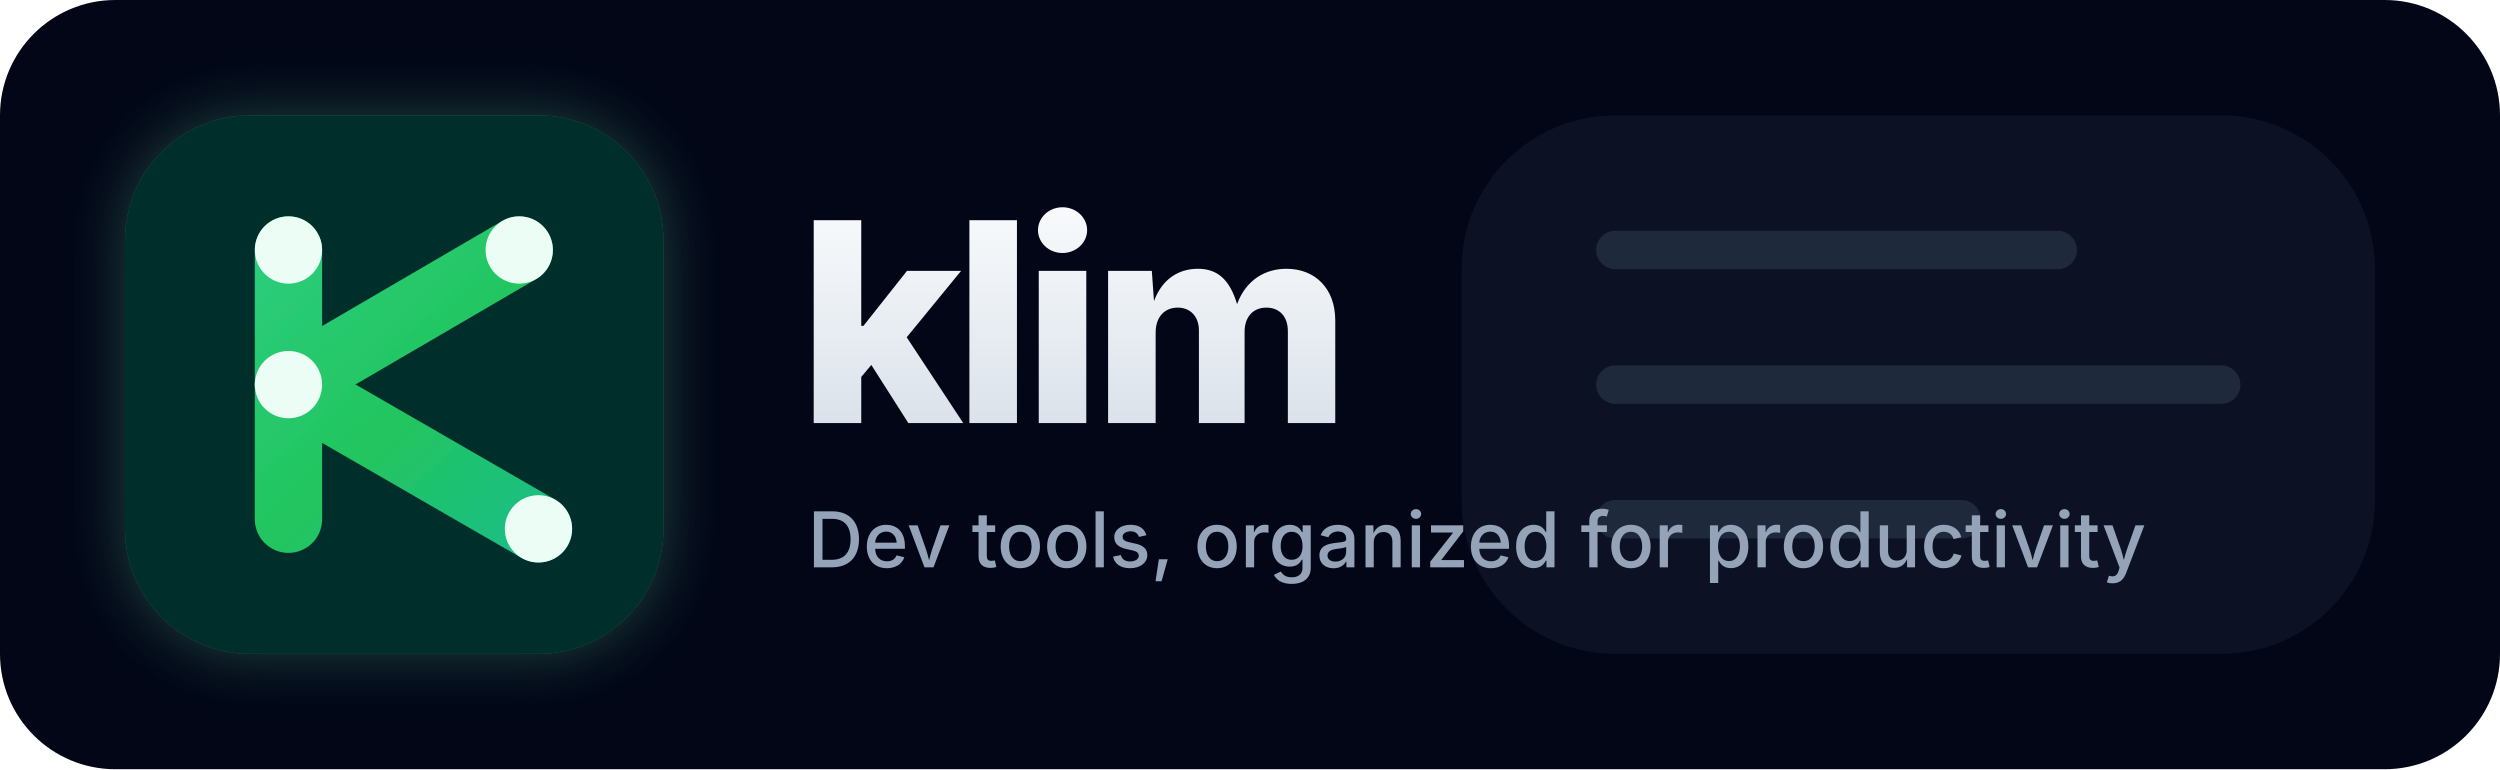
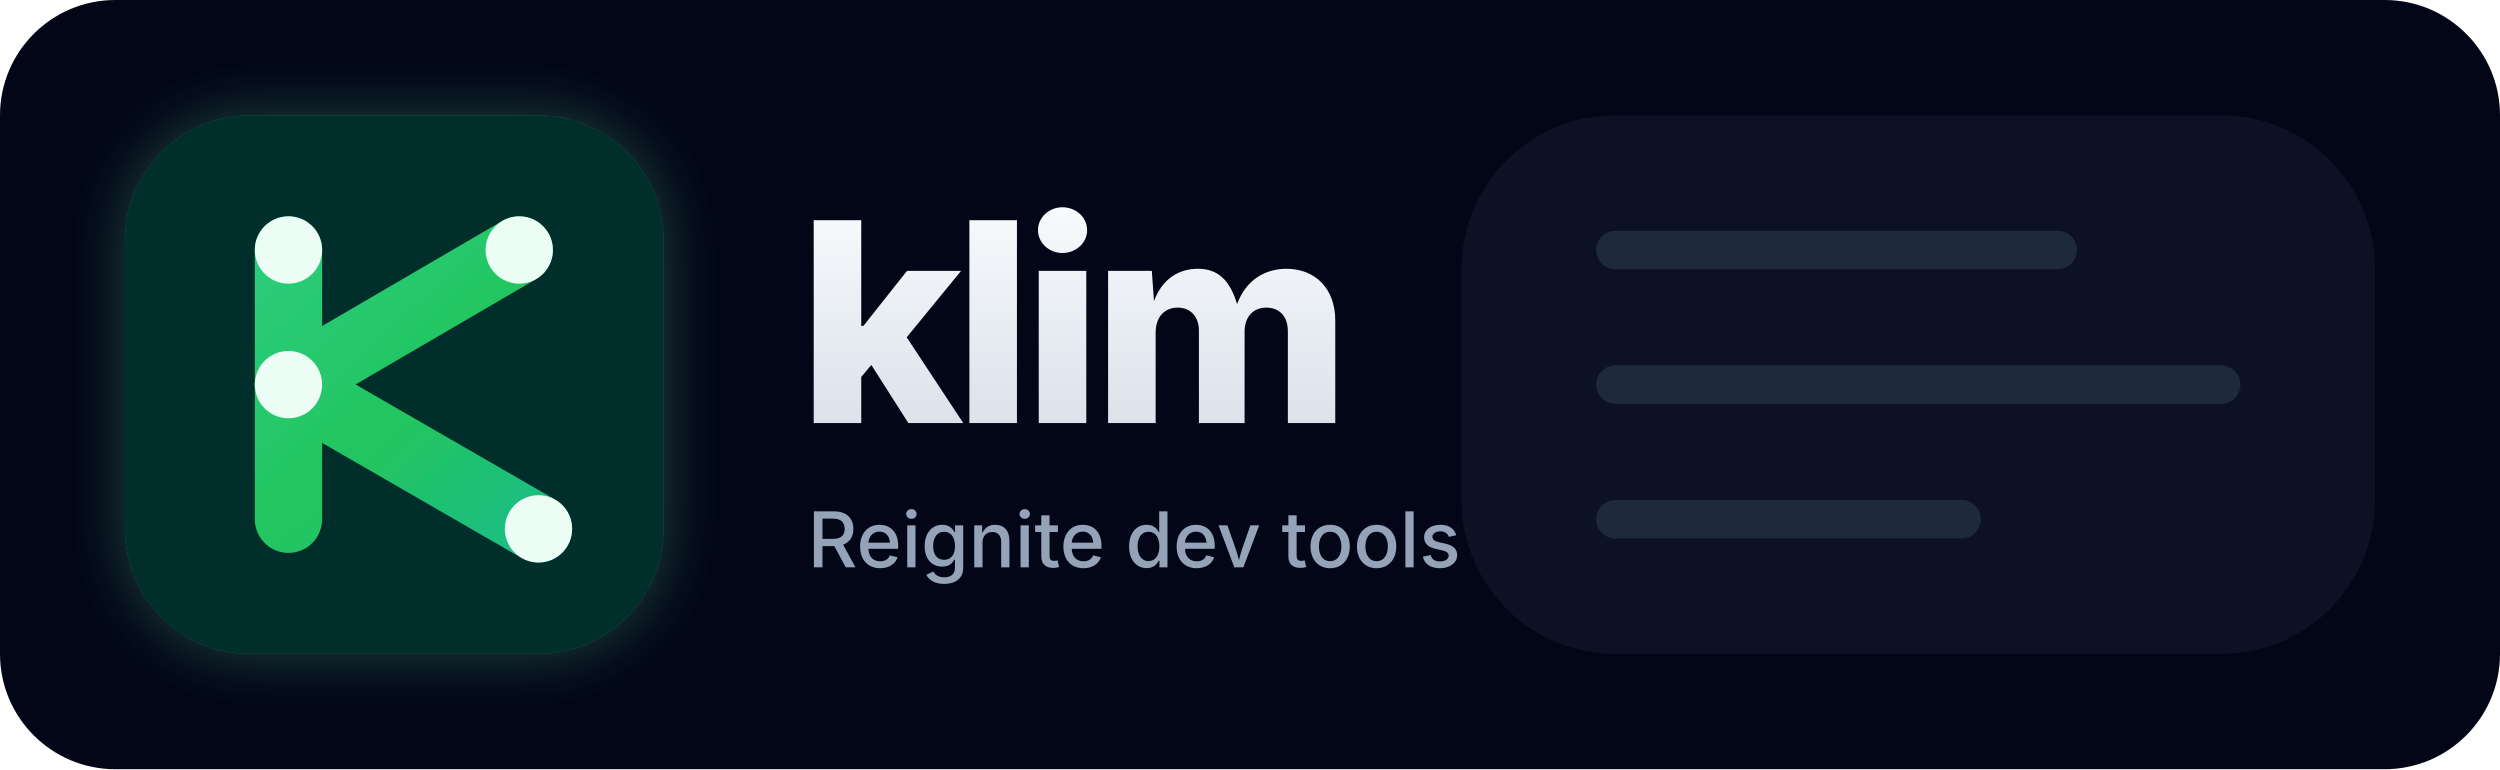
<svg xmlns="http://www.w3.org/2000/svg" viewBox="0 0 520 160" role="img" aria-labelledby="title desc">
  <defs>
    <linearGradient id="mark" x1="26" y1="24" x2="132" y2="136" gradientUnits="userSpaceOnUse">
      <stop stop-color="#34d399" />
      <stop offset="0.55" stop-color="#22c55e" />
      <stop offset="1" stop-color="#14b8a6" />
    </linearGradient>
    <linearGradient id="text" x1="166" y1="43" x2="166" y2="113" gradientUnits="userSpaceOnUse">
      <stop stop-color="#f8fafc" />
      <stop offset="1" stop-color="#cbd5e1" />
    </linearGradient>
    <filter id="glow" x="-20%" y="-20%" width="140%" height="140%">
      <feGaussianBlur stdDeviation="6" result="blur" />
      <feColorMatrix in="blur" type="matrix" values="0 0 0 0 0.13 0 0 0 0 0.77 0 0 0 0 0.37 0 0 0 0.28 0" />
      <feBlend in="SourceGraphic" />
    </filter>
  </defs>
  <rect width="520" height="160" rx="24" fill="#020617" />
  <path d="M336 24h126c17.7 0 32 14.3 32 32v48c0 17.7-14.3 32-32 32H336c-17.7 0-32-14.3-32-32V56c0-17.7 14.3-32 32-32Z" fill="#0f172a" opacity="0.7" />
  <path d="M336 52h92M336 80h126M336 108h72" stroke="#1e293b" stroke-width="8" stroke-linecap="round" />
  <g filter="url(#glow)">
    <rect x="26" y="24" width="112" height="112" rx="26" fill="#052e2b" />
    <path d="M60 108V52" stroke="url(#mark)" stroke-width="14" stroke-linecap="round" />
    <path d="M60 80 108 52" stroke="url(#mark)" stroke-width="14" stroke-linecap="round" />
    <path d="M60 80 112 110" stroke="url(#mark)" stroke-width="14" stroke-linecap="round" />
    <circle cx="60" cy="52" r="7" fill="#ecfdf5" />
    <circle cx="108" cy="52" r="7" fill="#ecfdf5" />
    <circle cx="60" cy="80" r="7" fill="#ecfdf5" />
    <circle cx="112" cy="110" r="7" fill="#ecfdf5" />
  </g>
  <text x="166" y="88" fill="url(#text)" font-family="Inter, Segoe UI, system-ui, sans-serif" font-size="58" font-weight="800" letter-spacing="-2">klim</text>
-   <text x="168" y="118" fill="#94a3b8" font-family="Inter, Segoe UI, system-ui, sans-serif" font-size="16" font-weight="500">Dev tools, organized for productivity</text>
+   <text x="168" y="118" fill="#94a3b8" font-family="Inter, Segoe UI, system-ui, sans-serif" font-size="16" font-weight="500">Reignite dev tools</text>
</svg>
